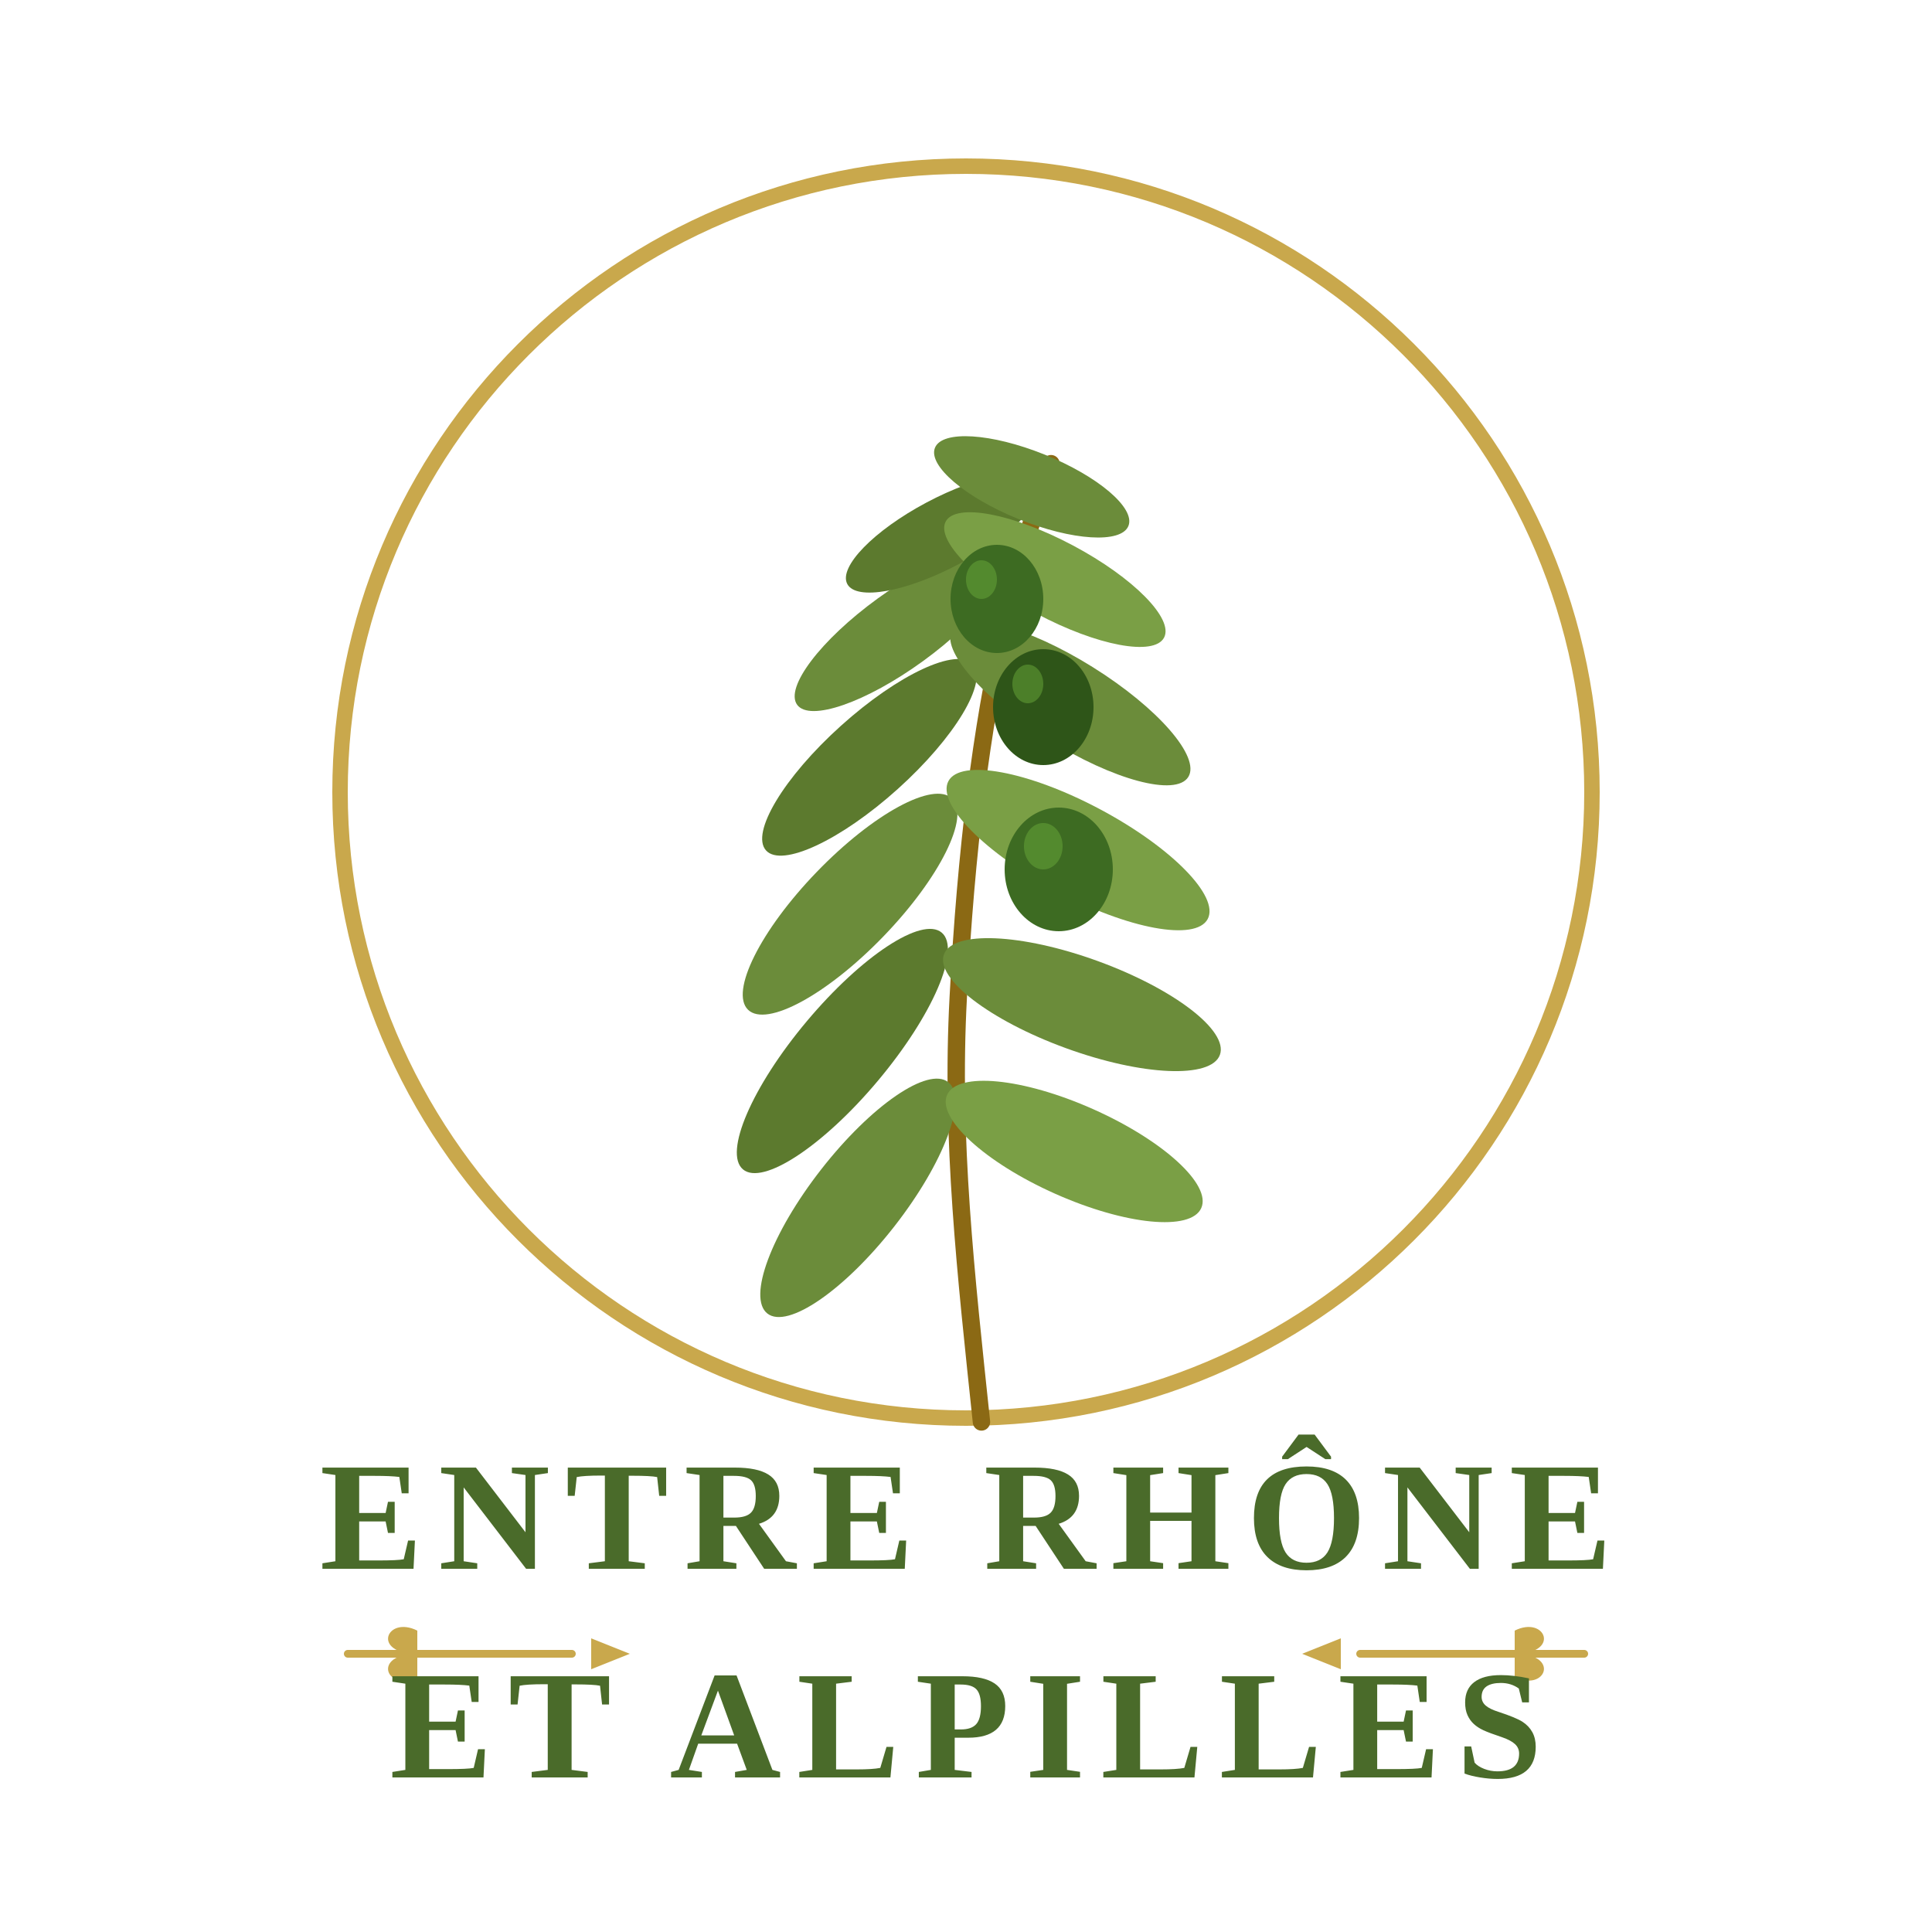
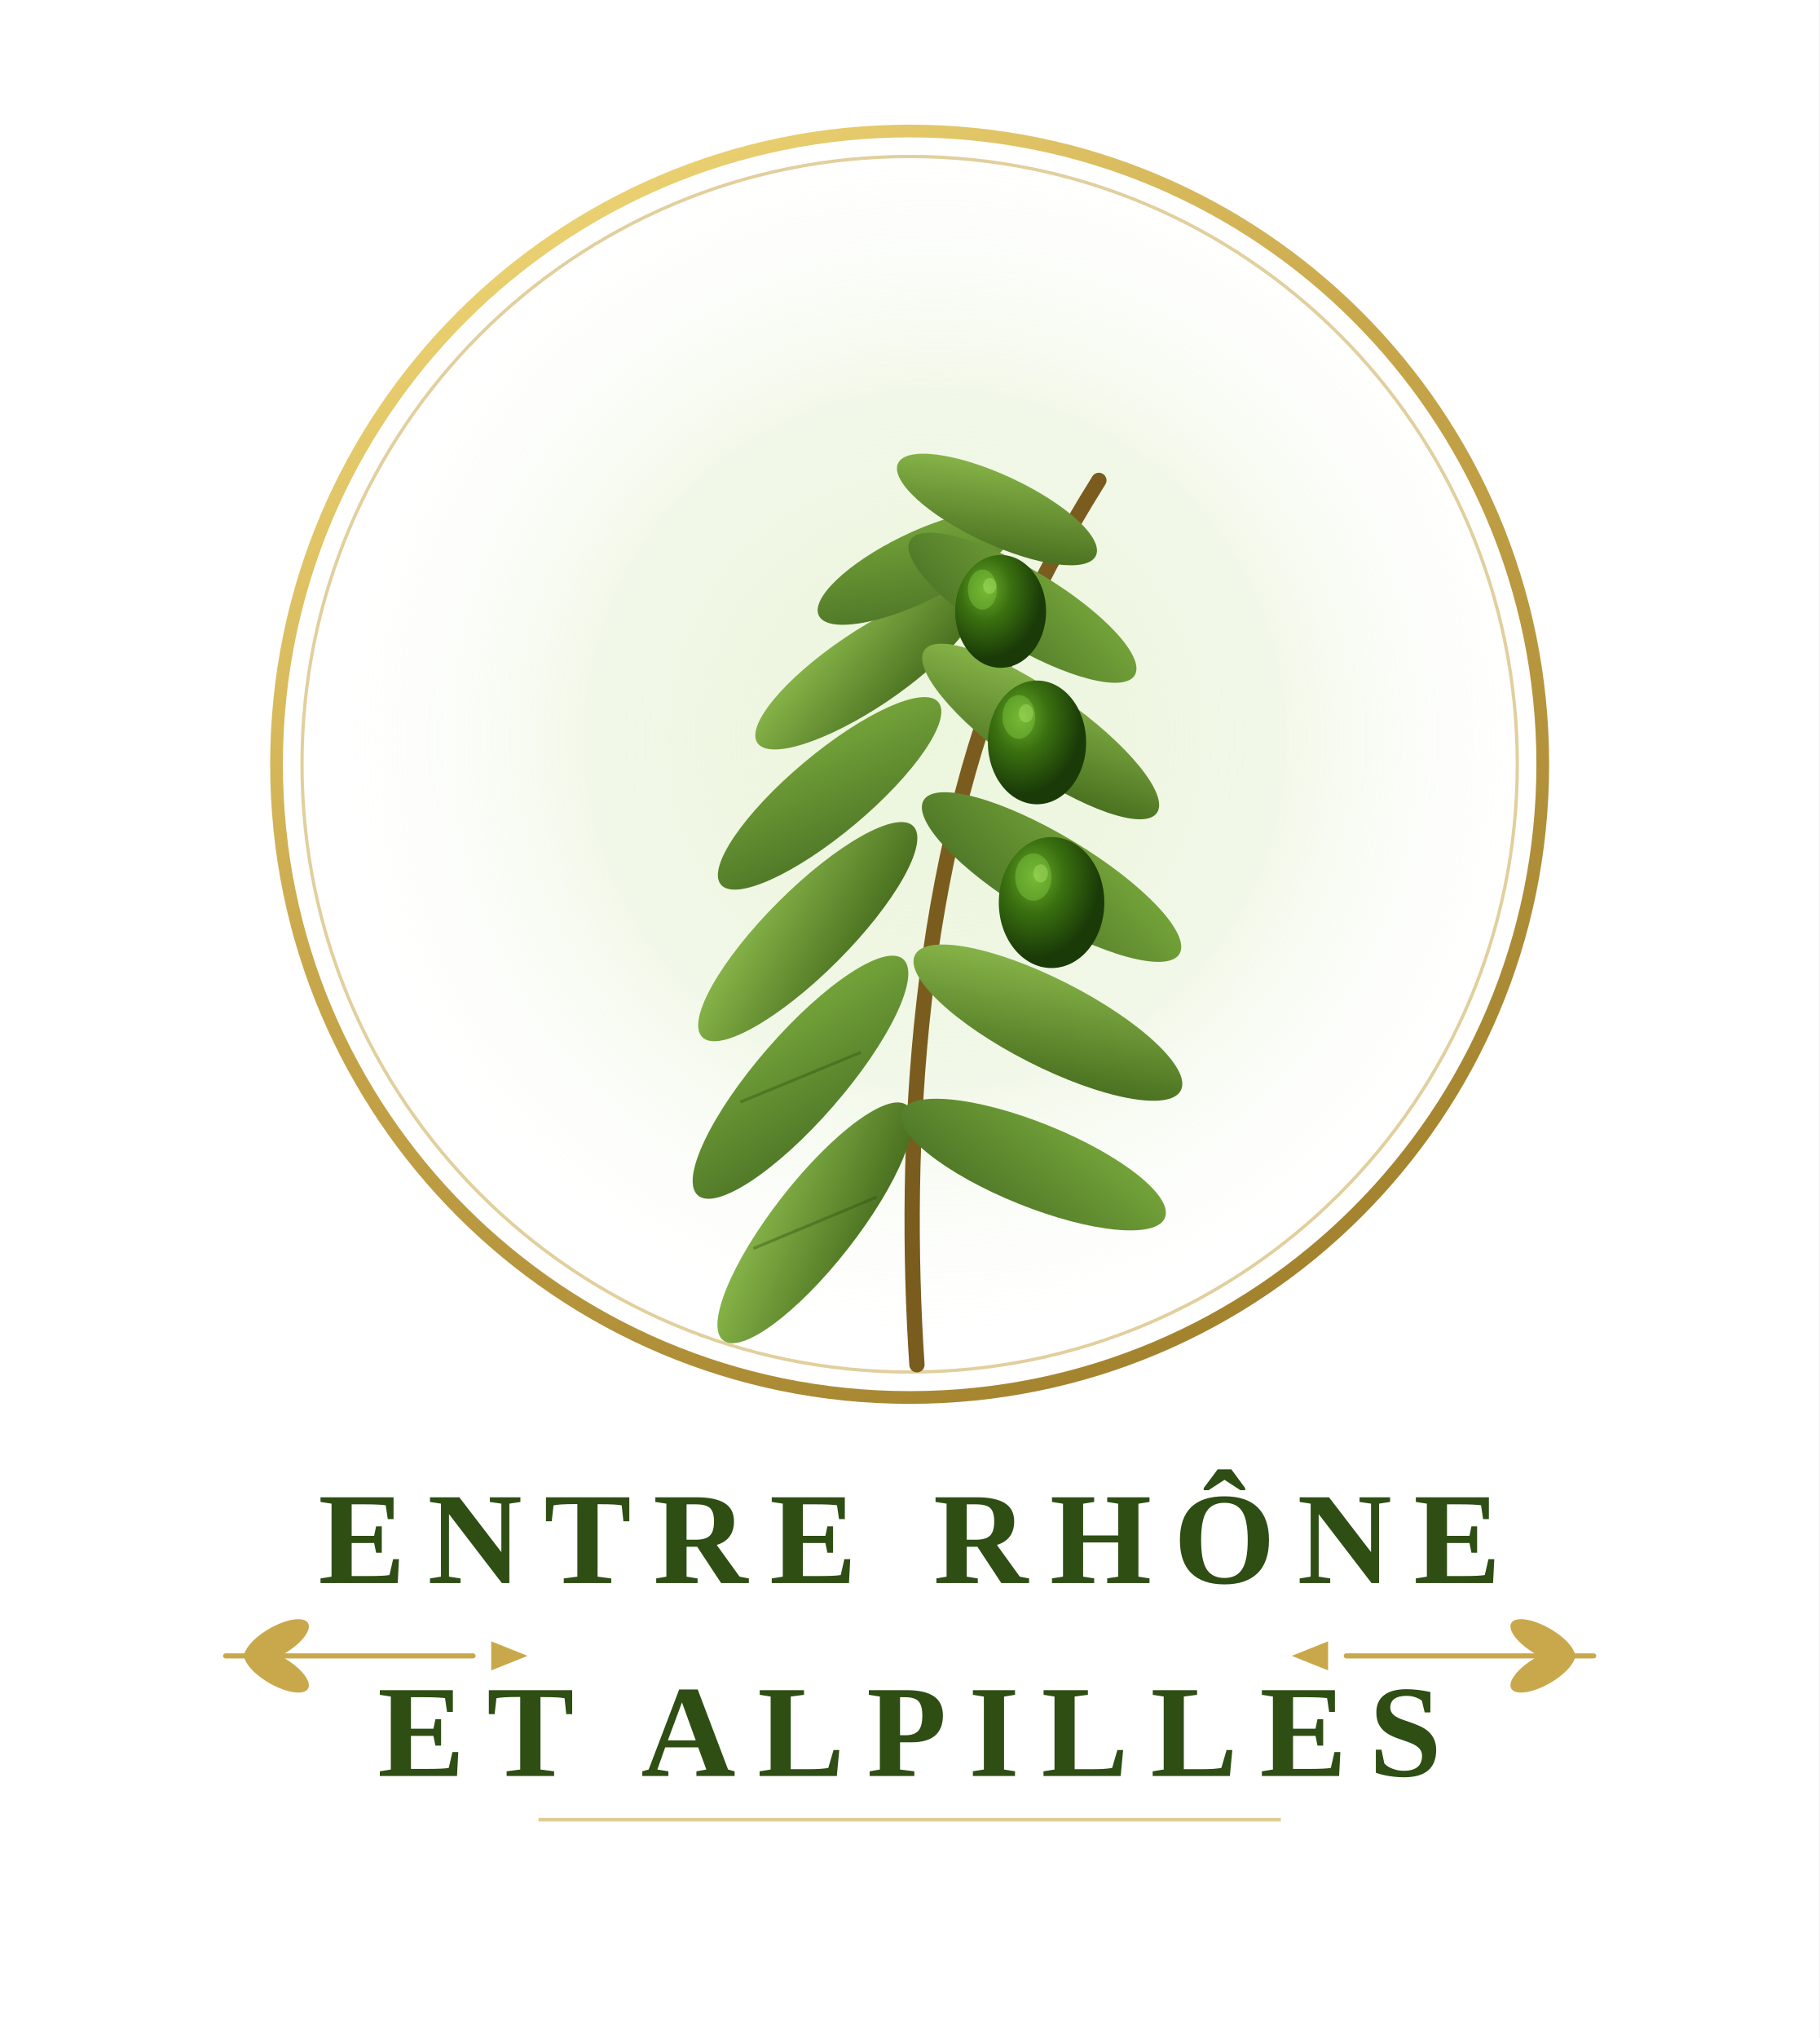
- <svg xmlns="http://www.w3.org/2000/svg" version="1.2" baseProfile="tiny-ps" viewBox="0 0 500 500">
-   <rect width="500" height="500" fill="#ffffff" />
-   <circle cx="250" cy="205" r="162" fill="none" stroke="#c9a84c" stroke-width="4" />
-   <path d="M 254 368 C 250 330 246 295 248 258 C 250 220 254 188 260 162 C 263 148 267 134 272 120" fill="none" stroke="#8b6914" stroke-width="4.5" stroke-linecap="round" />
-   <ellipse cx="222" cy="310" rx="38" ry="12" fill="#6b8c3a" transform="rotate(-52 222 310)" />
-   <ellipse cx="218" cy="272" rx="40" ry="12" fill="#5c7a2e" transform="rotate(-50 218 272)" />
-   <ellipse cx="220" cy="234" rx="38" ry="12" fill="#6b8c3a" transform="rotate(-46 220 234)" />
-   <ellipse cx="225" cy="196" rx="36" ry="11" fill="#5c7a2e" transform="rotate(-42 225 196)" />
-   <ellipse cx="233" cy="163" rx="33" ry="10" fill="#6b8c3a" transform="rotate(-36 233 163)" />
-   <ellipse cx="244" cy="138" rx="28" ry="9" fill="#5c7a2e" transform="rotate(-28 244 138)" />
-   <ellipse cx="278" cy="298" rx="36" ry="12" fill="#7a9f45" transform="rotate(24 278 298)" />
-   <ellipse cx="280" cy="260" rx="38" ry="12" fill="#6b8c3a" transform="rotate(20 280 260)" />
-   <ellipse cx="279" cy="220" rx="38" ry="12" fill="#7a9f45" transform="rotate(28 279 220)" />
-   <ellipse cx="277" cy="182" rx="36" ry="11" fill="#6b8c3a" transform="rotate(32 277 182)" />
-   <ellipse cx="273" cy="150" rx="32" ry="10" fill="#7a9f45" transform="rotate(28 273 150)" />
-   <ellipse cx="267" cy="126" rx="27" ry="9" fill="#6b8c3a" transform="rotate(22 267 126)" />
-   <ellipse cx="274" cy="225" rx="14" ry="16" fill="#3d6b22" />
-   <ellipse cx="270" cy="183" rx="13" ry="15" fill="#2e5518" />
-   <ellipse cx="258" cy="155" rx="12" ry="14" fill="#3d6b22" />
-   <ellipse cx="270" cy="219" rx="5" ry="6" fill="#6aaa3a" opacity="0.5" />
-   <ellipse cx="266" cy="177" rx="4" ry="5" fill="#6aaa3a" opacity="0.5" />
-   <ellipse cx="254" cy="150" rx="4" ry="5" fill="#6aaa3a" opacity="0.5" />
-   <text x="250" y="406" font-family="Georgia, 'Times New Roman', serif" font-size="40" font-weight="bold" fill="#4a6b2a" text-anchor="middle" letter-spacing="4">ENTRE RHÔNE</text>
-   <line x1="90" y1="428" x2="148" y2="428" stroke="#c9a84c" stroke-width="2" stroke-linecap="round" />
-   <polygon points="153,424 163,428 153,432" fill="#c9a84c" />
-   <path d="M 108 422 C 100 418 96 428 108 428" fill="#c9a84c" />
-   <path d="M 108 434 C 100 438 96 428 108 428" fill="#c9a84c" />
-   <line x1="352" y1="428" x2="410" y2="428" stroke="#c9a84c" stroke-width="2" stroke-linecap="round" />
-   <polygon points="347,424 337,428 347,432" fill="#c9a84c" />
-   <path d="M 392 422 C 400 418 404 428 392 428" fill="#c9a84c" />
-   <path d="M 392 434 C 400 438 404 428 392 428" fill="#c9a84c" />
-   <text x="250" y="460" font-family="Georgia, 'Times New Roman', serif" font-size="40" font-weight="bold" fill="#4a6b2a" text-anchor="middle" letter-spacing="4">ET ALPILLES</text>
+ <svg xmlns="http://www.w3.org/2000/svg" version="1.2" baseProfile="tiny-ps" viewBox="0 0 500 560">
+   <defs>
+     <radialGradient id="wash" cx="52%" cy="48%" r="50%">
+       <stop offset="0%" stop-color="#deefc2" stop-opacity="0.55" />
+       <stop offset="55%" stop-color="#cce4a8" stop-opacity="0.25" />
+       <stop offset="100%" stop-color="#ffffff" stop-opacity="0" />
+     </radialGradient>
+     <linearGradient id="goldRing" x1="20%" y1="0%" x2="80%" y2="100%">
+       <stop offset="0%" stop-color="#f0d878" />
+       <stop offset="40%" stop-color="#c9a84c" />
+       <stop offset="100%" stop-color="#9e7e2a" />
+     </linearGradient>
+     <linearGradient id="lgLeafA" x1="0%" y1="0%" x2="100%" y2="100%">
+       <stop offset="0%" stop-color="#92c050" />
+       <stop offset="100%" stop-color="#3e6418" />
+     </linearGradient>
+     <linearGradient id="lgLeafB" x1="100%" y1="0%" x2="0%" y2="100%">
+       <stop offset="0%" stop-color="#7aaa3c" />
+       <stop offset="100%" stop-color="#4a7225" />
+     </linearGradient>
+     <radialGradient id="oliveGrad" cx="34%" cy="30%" r="62%">
+       <stop offset="0%" stop-color="#6aaa2a" />
+       <stop offset="45%" stop-color="#3a7010" />
+       <stop offset="100%" stop-color="#1a3a08" />
+     </radialGradient>
+   </defs>
+   <rect width="500" height="560" fill="#ffffff" />
+   <circle cx="250" cy="210" r="174" fill="url(#wash)" />
+   <circle cx="250" cy="210" r="174" fill="none" stroke="url(#goldRing)" stroke-width="3.5" />
+   <circle cx="250" cy="210" r="167" fill="none" stroke="#c9a84c" stroke-width="0.9" opacity="0.55" />
+   <path d="M 252 375            C 250 345 250 310 254 275            C 258 240 266 206 278 178            C 284 163 292 148 302 132" fill="none" stroke="#7a5c1e" stroke-width="4.2" stroke-linecap="round" stroke-linejoin="round" />
+   <ellipse cx="224" cy="336" rx="41" ry="11.5" fill="url(#lgLeafA)" transform="rotate(-52 224 336)" />
+   <ellipse cx="220" cy="296" rx="43" ry="12" fill="url(#lgLeafB)" transform="rotate(-49 220 296)" />
+   <ellipse cx="222" cy="256" rx="41" ry="11.5" fill="url(#lgLeafA)" transform="rotate(-45 222 256)" />
+   <ellipse cx="228" cy="218" rx="39" ry="11" fill="url(#lgLeafB)" transform="rotate(-40 228 218)" />
+   <ellipse cx="238" cy="184" rx="36" ry="10.5" fill="url(#lgLeafA)" transform="rotate(-34 238 184)" />
+   <ellipse cx="252" cy="156" rx="30" ry="9.5" fill="url(#lgLeafB)" transform="rotate(-26 252 156)" />
+   <ellipse cx="284" cy="320" rx="39" ry="11.5" fill="url(#lgLeafB)" transform="rotate(22 284 320)" />
+   <ellipse cx="288" cy="281" rx="41" ry="12" fill="url(#lgLeafA)" transform="rotate(27 288 281)" />
+   <ellipse cx="289" cy="241" rx="41" ry="11.5" fill="url(#lgLeafB)" transform="rotate(31 289 241)" />
+   <ellipse cx="286" cy="201" rx="39" ry="11" fill="url(#lgLeafA)" transform="rotate(35 286 201)" />
+   <ellipse cx="281" cy="167" rx="36" ry="10.5" fill="url(#lgLeafB)" transform="rotate(31 281 167)" />
+   <ellipse cx="274" cy="140" rx="30" ry="9.5" fill="url(#lgLeafA)" transform="rotate(25 274 140)" />
+   <line x1="208" y1="327" x2="240" y2="345" stroke="#2e5010" stroke-width="0.8" opacity="0.4" transform="rotate(-52 224 336)" />
+   <line x1="204" y1="288" x2="236" y2="304" stroke="#2e5010" stroke-width="0.8" opacity="0.4" transform="rotate(-49 220 296)" />
+   <ellipse cx="289" cy="248" rx="14.5" ry="18" fill="url(#oliveGrad)" />
+   <ellipse cx="284" cy="241" rx="5" ry="6.5" fill="#8ad448" opacity="0.38" />
+   <ellipse cx="286" cy="240" rx="2" ry="2.5" fill="#ccff88" opacity="0.28" />
+   <ellipse cx="285" cy="204" rx="13.5" ry="17" fill="url(#oliveGrad)" />
+   <ellipse cx="280" cy="197" rx="4.5" ry="6" fill="#8ad448" opacity="0.38" />
+   <ellipse cx="282" cy="196" rx="2" ry="2.5" fill="#ccff88" opacity="0.28" />
+   <ellipse cx="275" cy="168" rx="12.5" ry="15.5" fill="url(#oliveGrad)" />
+   <ellipse cx="270" cy="162" rx="4" ry="5.5" fill="#8ad448" opacity="0.38" />
+   <ellipse cx="272" cy="161" rx="1.8" ry="2.2" fill="#ccff88" opacity="0.28" />
+   <text x="250" y="435" font-family="Georgia, 'Times New Roman', serif" font-size="36" font-weight="bold" fill="#2e4e14" text-anchor="middle" letter-spacing="6">ENTRE RHÔNE</text>
+   <line x1="62" y1="455" x2="130" y2="455" stroke="#c9a84c" stroke-width="1.4" stroke-linecap="round" />
+   <polygon points="135,451 145,455 135,459" fill="#c9a84c" />
+   <ellipse cx="76" cy="451" rx="10" ry="4" fill="#c9a84c" transform="rotate(-30 76 451)" />
+   <ellipse cx="76" cy="459" rx="10" ry="4" fill="#c9a84c" transform="rotate(30 76 459)" />
+   <line x1="370" y1="455" x2="438" y2="455" stroke="#c9a84c" stroke-width="1.4" stroke-linecap="round" />
+   <polygon points="365,451 355,455 365,459" fill="#c9a84c" />
+   <ellipse cx="424" cy="451" rx="10" ry="4" fill="#c9a84c" transform="rotate(30 424 451)" />
+   <ellipse cx="424" cy="459" rx="10" ry="4" fill="#c9a84c" transform="rotate(-30 424 459)" />
+   <text x="250" y="488" font-family="Georgia, 'Times New Roman', serif" font-size="36" font-weight="bold" fill="#2e4e14" text-anchor="middle" letter-spacing="6">ET ALPILLES</text>
+   <line x1="148" y1="500" x2="352" y2="500" stroke="#c9a84c" stroke-width="1" opacity="0.6" />
</svg>
